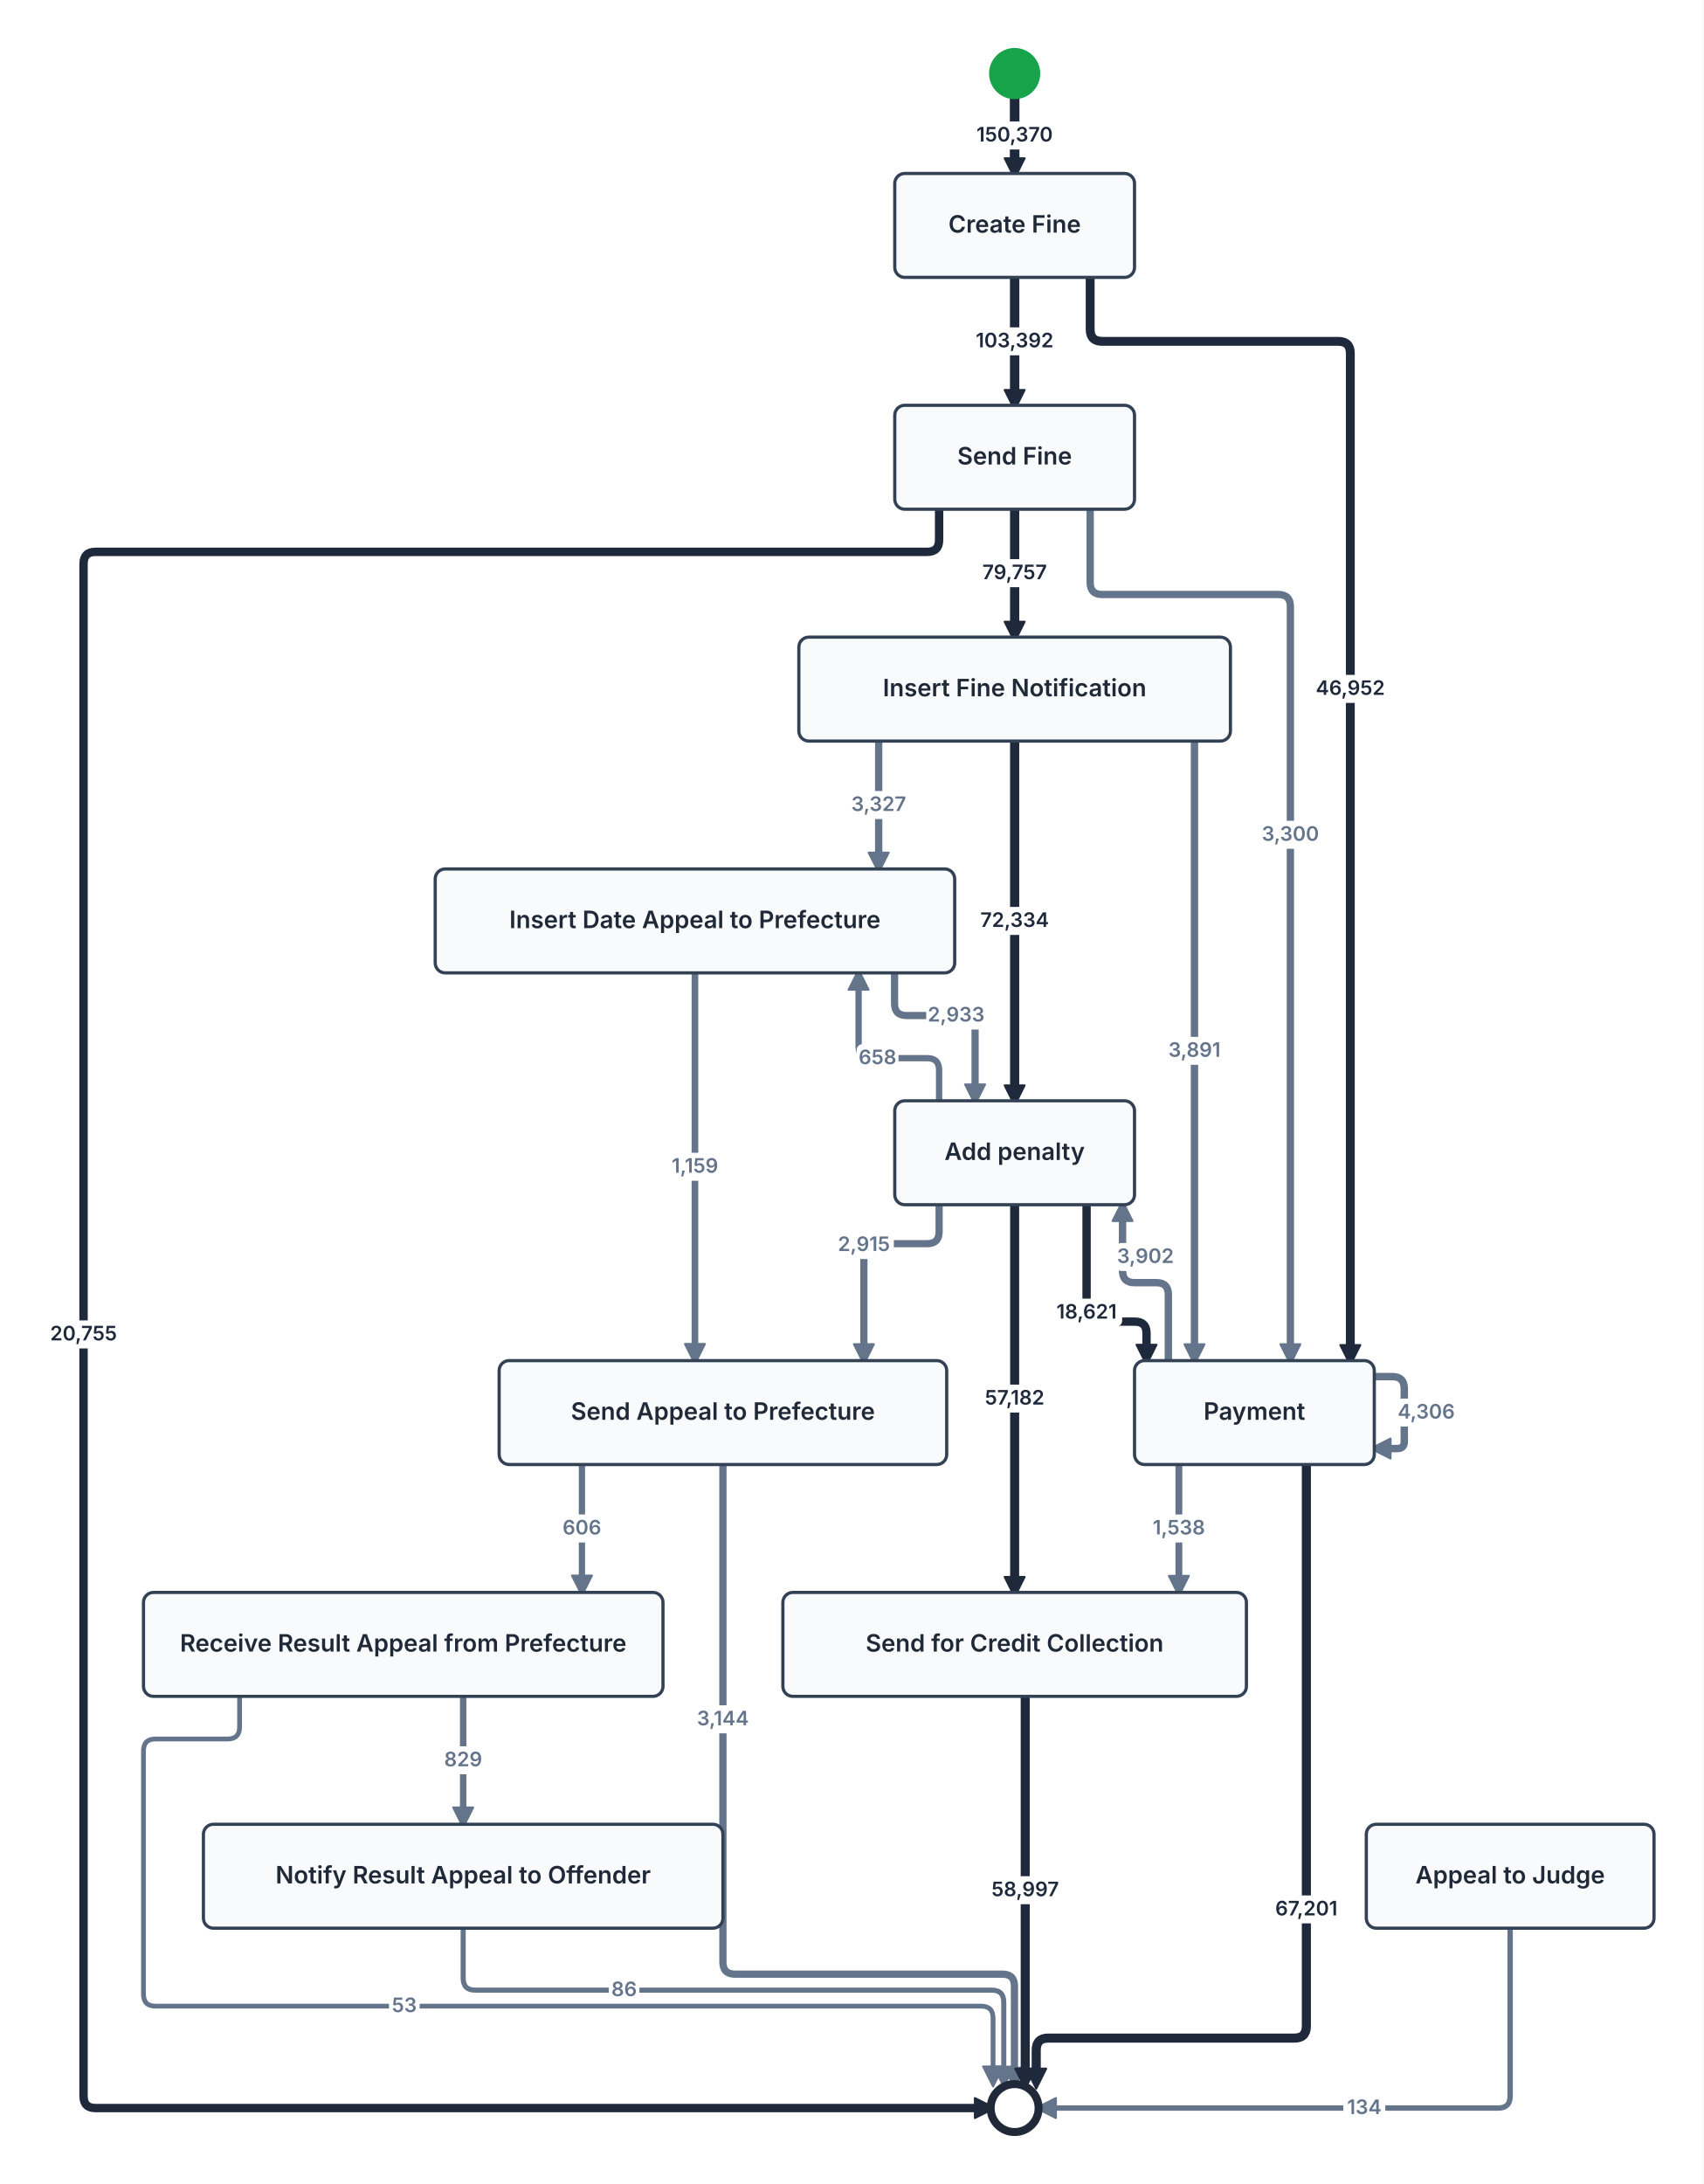
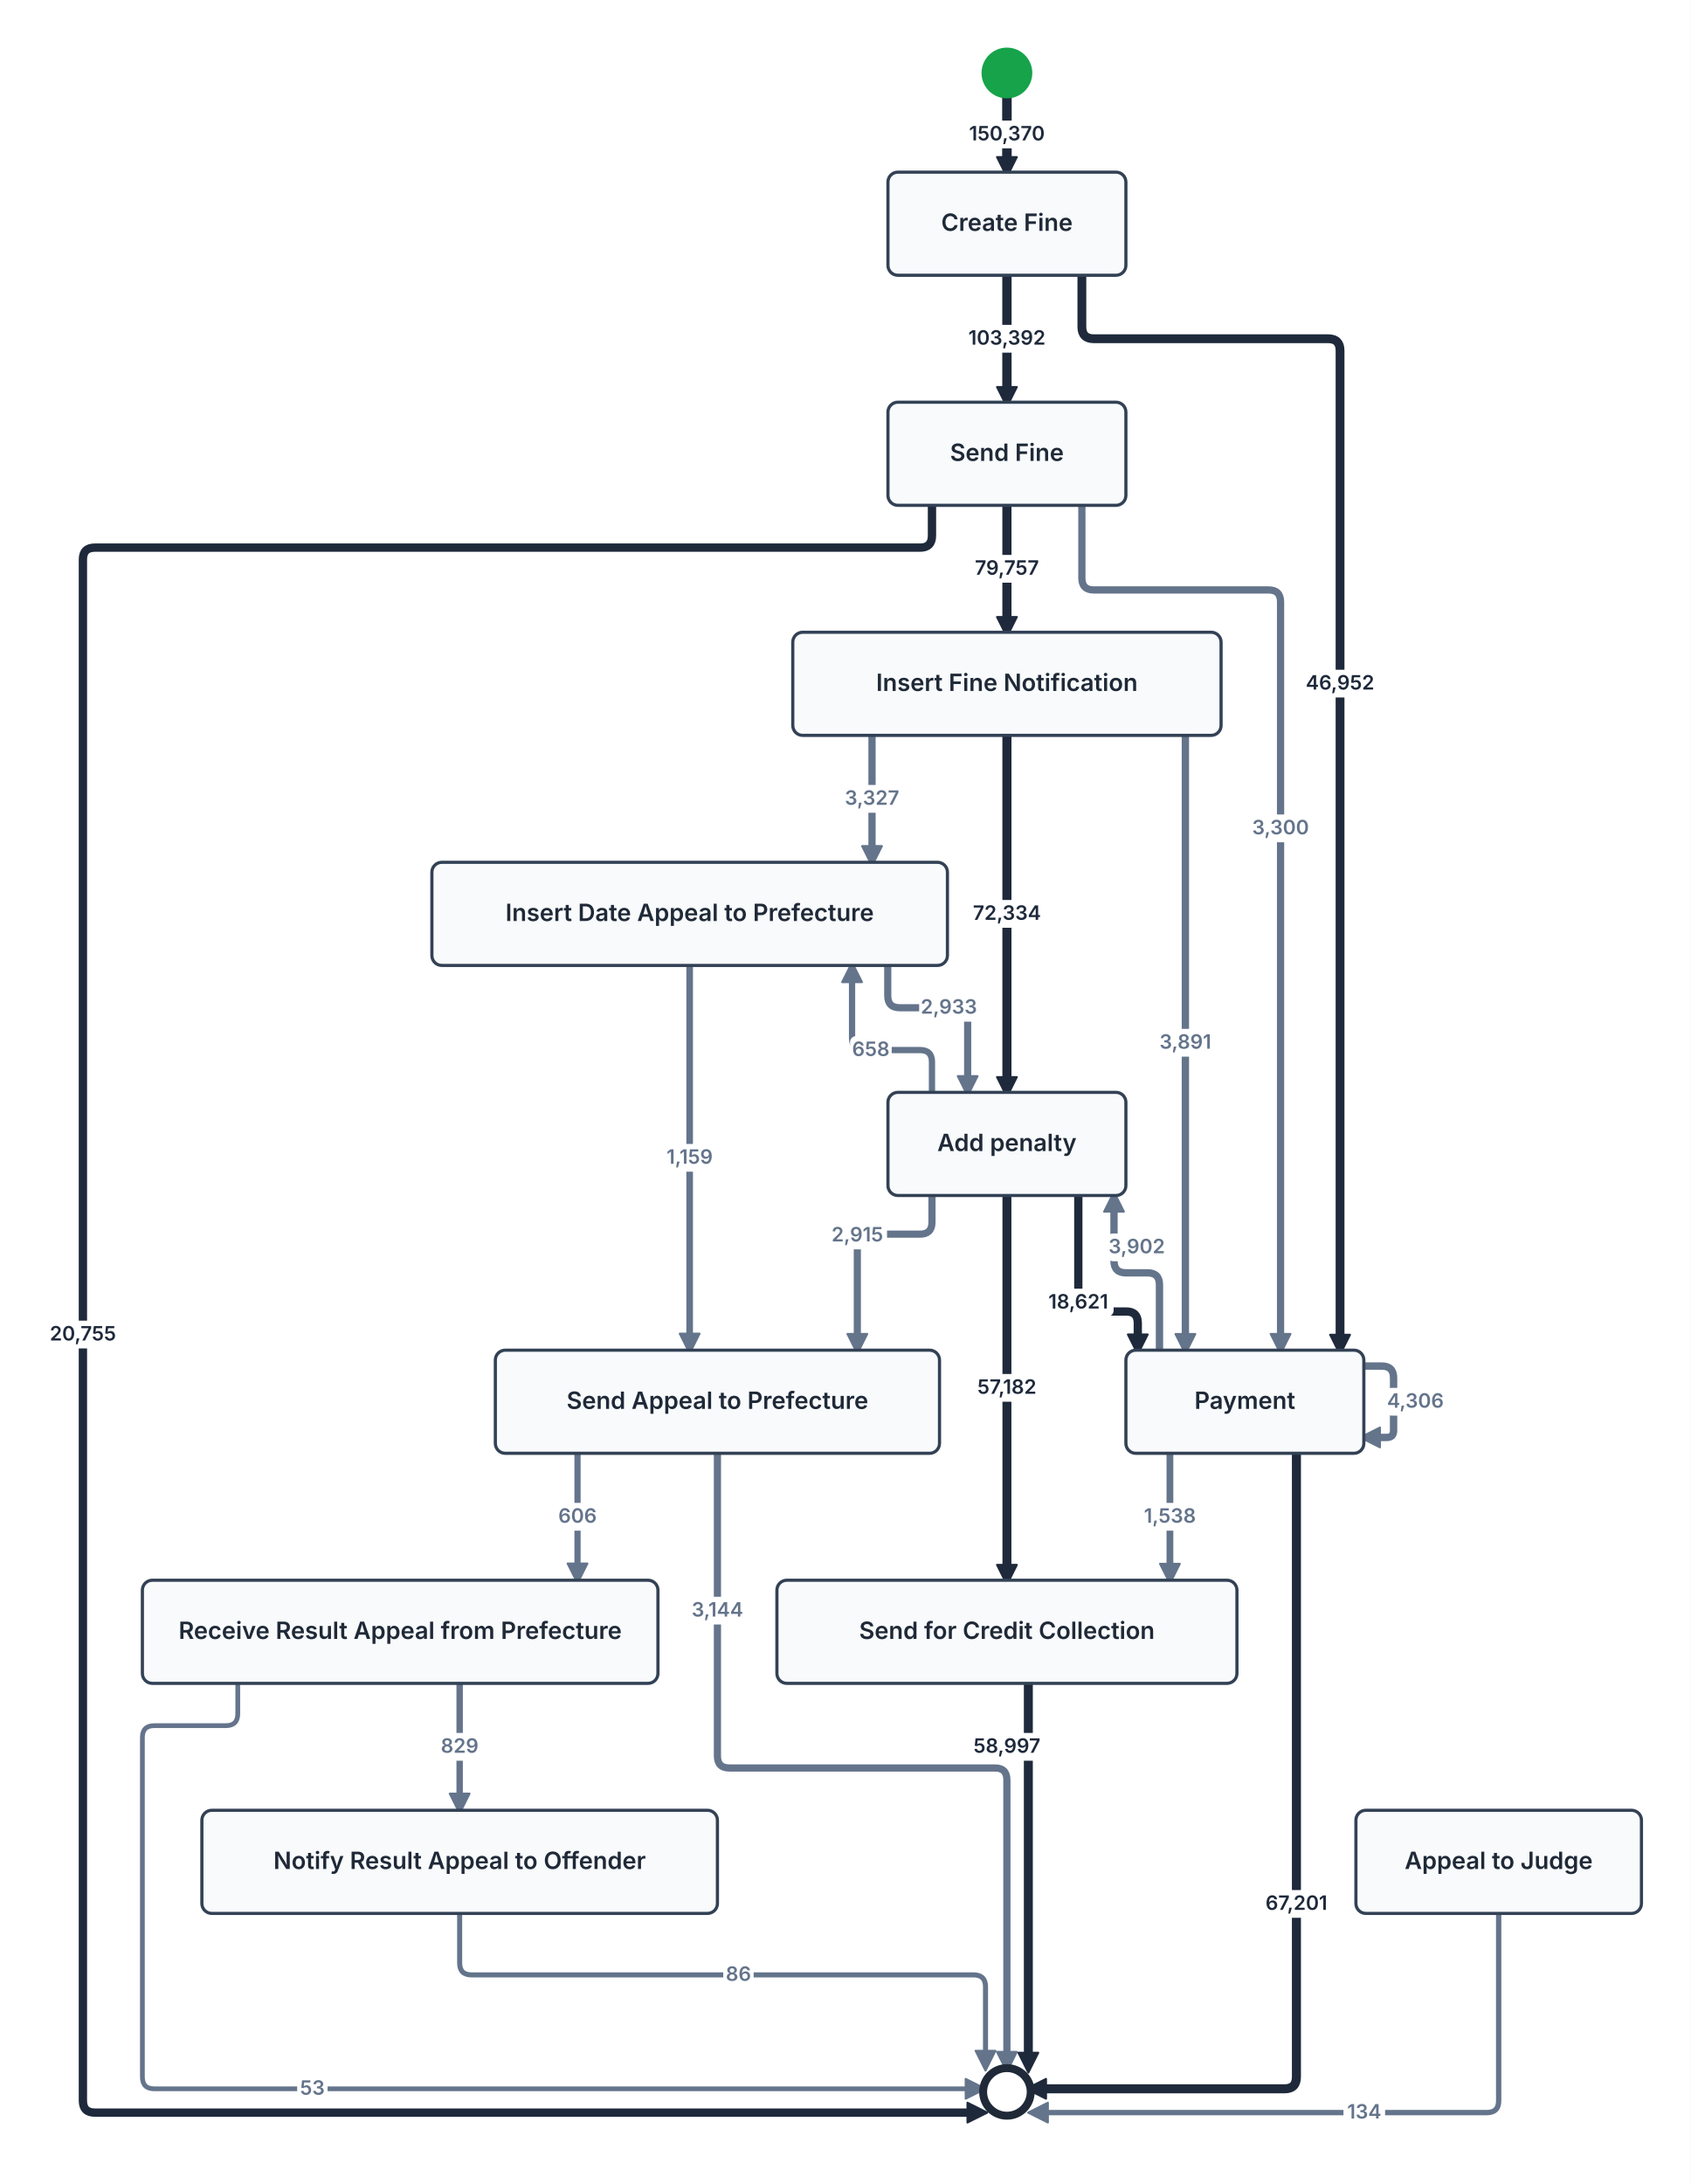
- <svg xmlns="http://www.w3.org/2000/svg" viewBox="-507.81 -24.80 852.61 1092.80" width="852.61" height="1092.80" font-family="Inter, system-ui, -apple-system, sans-serif">
+ <svg xmlns="http://www.w3.org/2000/svg" viewBox="-507.81 -24.80 852.61 1101.24" width="852.61" height="1101.24" font-family="Inter, system-ui, -apple-system, sans-serif">
  <defs>
    <marker id="gl-mk-0" markerWidth="12.00" markerHeight="12.00" viewBox="0 0 12.00 12" orient="auto" refX="1.00" refY="6" markerUnits="userSpaceOnUse">
      <path d="M 1,1 L 11,6 L 1,11 Z" fill="#64748b" stroke="#64748b" stroke-linejoin="round" />
    </marker>
    <marker id="gl-mk-1" markerWidth="12.00" markerHeight="12.00" viewBox="0 0 12.00 12" orient="auto" refX="1.00" refY="6" markerUnits="userSpaceOnUse">
      <path d="M 1,1 L 11,6 L 1,11 Z" fill="#1e293b" stroke="#1e293b" stroke-linejoin="round" />
    </marker>
  </defs>
-   <rect x="-507.81" y="-24.80" width="852.61" height="1092.80" fill="#ffffff" />
+   <rect x="-507.81" y="-24.80" width="852.61" height="1101.24" fill="#ffffff" />
  <g id="edges">
    <path d="M -37.80,526.00 L -37.80,510.67 Q -37.80,504.67 -43.80,504.67 L -72.10,504.67 Q -78.10,504.67 -78.10,498.67 L -78.10,470.42" fill="none" stroke="#64748b" stroke-width="3.16" marker-end="url(#gl-mk-0)" />
    <rect x="-79.11" y="497.67" width="21.00" height="14.00" rx="3.00" fill="#ffffff" />
    <text x="-68.62" y="507.67" text-anchor="middle" font-size="10.00" font-weight="600" fill="#64748b">658</text>
    <path d="M 36.00,578.00 L 36.00,630.50 Q 36.00,636.50 42.00,636.50 L 60.21,636.50 Q 66.00,636.50 66.00,642.29 L 66.00,648.08" fill="none" stroke="#1e293b" stroke-width="4.17" marker-end="url(#gl-mk-1)" />
    <rect x="18.19" y="625.00" width="35.62" height="14.00" rx="3.00" fill="#ffffff" />
    <text x="36.00" y="635.00" text-anchor="middle" font-size="10.00" font-weight="600" fill="#1e293b">18,621</text>
    <path d="M -37.80,578.00 L -37.80,591.50 Q -37.80,597.50 -43.80,597.50 L -69.44,597.50 Q -75.44,597.50 -75.44,603.50 L -75.44,647.80" fill="none" stroke="#64748b" stroke-width="3.61" marker-end="url(#gl-mk-0)" />
    <rect x="-90.42" y="591.18" width="29.96" height="14.00" rx="3.00" fill="#ffffff" />
    <text x="-75.44" y="601.18" text-anchor="middle" font-size="10.00" font-weight="600" fill="#64748b">2,915</text>
    <path d="M 0.00,578.00 L 0.00,764.25" fill="none" stroke="#1e293b" stroke-width="4.51" marker-end="url(#gl-mk-1)" />
    <rect x="-17.81" y="668.00" width="35.62" height="14.00" rx="3.00" fill="#ffffff" />
    <text x="0.00" y="678.00" text-anchor="middle" font-size="10.00" font-weight="600" fill="#1e293b">57,182</text>
    <path d="M 37.80,114.00 L 37.80,140.00 Q 37.80,146.00 43.80,146.00 L 162.00,146.00 Q 168.00,146.00 168.00,152.00 L 168.00,648.22" fill="none" stroke="#1e293b" stroke-width="4.45" marker-end="url(#gl-mk-1)" />
    <rect x="150.19" y="312.90" width="35.62" height="14.00" rx="3.00" fill="#ffffff" />
    <text x="168.00" y="322.90" text-anchor="middle" font-size="10.00" font-weight="600" fill="#1e293b">46,952</text>
    <path d="M 0.00,114.00 L 0.00,170.34" fill="none" stroke="#1e293b" stroke-width="4.69" marker-end="url(#gl-mk-1)" />
    <rect x="-20.64" y="139.00" width="41.29" height="14.00" rx="3.00" fill="#ffffff" />
    <text x="0.00" y="149.00" text-anchor="middle" font-size="10.00" font-weight="600" fill="#1e293b">103,392</text>
    <path d="M -60.10,462.00 L -60.10,477.33 Q -60.10,483.33 -54.10,483.33 L -25.80,483.33 Q -19.80,483.33 -19.80,489.33 L -19.80,517.81" fill="none" stroke="#64748b" stroke-width="3.61" marker-end="url(#gl-mk-0)" />
    <rect x="-44.26" y="476.33" width="29.96" height="14.00" rx="3.00" fill="#ffffff" />
    <text x="-29.28" y="486.33" text-anchor="middle" font-size="10.00" font-weight="600" fill="#64748b">2,933</text>
    <path d="M -160.00,462.00 L -160.00,647.67" fill="none" stroke="#64748b" stroke-width="3.33" marker-end="url(#gl-mk-0)" />
    <rect x="-174.98" y="552.00" width="29.96" height="14.00" rx="3.00" fill="#ffffff" />
    <text x="-160.00" y="562.00" text-anchor="middle" font-size="10.00" font-weight="600" fill="#64748b">1,159</text>
    <path d="M 0.00,346.00 L 0.00,518.29" fill="none" stroke="#1e293b" stroke-width="4.58" marker-end="url(#gl-mk-1)" />
    <rect x="-17.81" y="429.00" width="35.62" height="14.00" rx="3.00" fill="#ffffff" />
    <text x="0.00" y="439.00" text-anchor="middle" font-size="10.00" font-weight="600" fill="#1e293b">72,334</text>
    <path d="M -68.04,346.00 L -68.04,401.82" fill="none" stroke="#64748b" stroke-width="3.65" marker-end="url(#gl-mk-0)" />
    <rect x="-83.02" y="371.00" width="29.96" height="14.00" rx="3.00" fill="#ffffff" />
    <text x="-68.04" y="381.00" text-anchor="middle" font-size="10.00" font-weight="600" fill="#64748b">3,327</text>
    <path d="M 90.00,346.00 L 90.00,647.85" fill="none" stroke="#64748b" stroke-width="3.70" marker-end="url(#gl-mk-0)" />
    <rect x="75.02" y="494.00" width="29.96" height="14.00" rx="3.00" fill="#ffffff" />
    <text x="90.00" y="504.00" text-anchor="middle" font-size="10.00" font-weight="600" fill="#64748b">3,891</text>
    <path d="M 76.93,656.00 L 76.93,623.00 Q 76.93,617.00 70.93,617.00 L 60.00,617.00 Q 54.00,617.00 54.00,611.00 L 54.00,586.15" fill="none" stroke="#64748b" stroke-width="3.70" marker-end="url(#gl-mk-0)" />
    <rect x="50.49" y="597.15" width="29.96" height="14.00" rx="3.00" fill="#ffffff" />
    <text x="65.47" y="607.15" text-anchor="middle" font-size="10.00" font-weight="600" fill="#64748b">3,902</text>
    <path d="M 180.00,664.00 L 189.00,664.00 Q 195.00,664.00 195.00,670.00 L 195.00,696.57 Q 195.00,700.00 191.57,700.00 L 188.14,700.00" fill="none" stroke="#64748b" stroke-width="3.73" marker-end="url(#gl-mk-0)" />
    <rect x="191.02" y="675.00" width="29.96" height="14.00" rx="3.00" fill="#ffffff" />
    <text x="206.00" y="685.00" text-anchor="middle" font-size="10.00" font-weight="600" fill="#64748b">4,306</text>
    <path d="M 82.20,708.00 L 82.20,763.71" fill="none" stroke="#64748b" stroke-width="3.42" marker-end="url(#gl-mk-0)" />
    <rect x="67.22" y="733.00" width="29.96" height="14.00" rx="3.00" fill="#ffffff" />
    <text x="82.20" y="743.00" text-anchor="middle" font-size="10.00" font-weight="600" fill="#64748b">1,538</text>
    <path d="M -276.00,824.00 L -276.00,879.61" fill="none" stroke="#64748b" stroke-width="3.23" marker-end="url(#gl-mk-0)" />
    <rect x="-286.50" y="849.00" width="21.00" height="14.00" rx="3.00" fill="#ffffff" />
    <text x="-276.00" y="859.00" text-anchor="middle" font-size="10.00" font-weight="600" fill="#64748b">829</text>
    <path d="M -216.56,708.00 L -216.56,763.57" fill="none" stroke="#64748b" stroke-width="3.13" marker-end="url(#gl-mk-0)" />
    <rect x="-227.06" y="733.00" width="21.00" height="14.00" rx="3.00" fill="#ffffff" />
    <text x="-216.56" y="743.00" text-anchor="middle" font-size="10.00" font-weight="600" fill="#64748b">606</text>
    <path d="M 0.00,230.00 L 0.00,286.30" fill="none" stroke="#1e293b" stroke-width="4.61" marker-end="url(#gl-mk-1)" />
    <rect x="-17.81" y="255.00" width="35.62" height="14.00" rx="3.00" fill="#ffffff" />
    <text x="0.00" y="265.00" text-anchor="middle" font-size="10.00" font-weight="600" fill="#1e293b">79,757</text>
    <path d="M 37.80,230.00 L 37.80,266.67 Q 37.80,272.67 43.80,272.67 L 132.00,272.67 Q 138.00,272.67 138.00,278.67 L 138.00,647.82" fill="none" stroke="#64748b" stroke-width="3.65" marker-end="url(#gl-mk-0)" />
    <rect x="123.02" y="385.90" width="29.96" height="14.00" rx="3.00" fill="#ffffff" />
    <text x="138.00" y="395.90" text-anchor="middle" font-size="10.00" font-weight="600" fill="#64748b">3,300</text>
    <path d="M 0.00,24.00 L 0.00,54.40" fill="none" stroke="#1e293b" stroke-width="4.80" marker-end="url(#gl-mk-1)" />
    <rect x="-20.64" y="36.00" width="41.29" height="14.00" rx="3.00" fill="#ffffff" />
    <text x="0.00" y="46.00" text-anchor="middle" font-size="10.00" font-weight="600" fill="#1e293b">150,370</text>
-     <path d="M 248.00,940.00 L 248.00,1024.00 Q 248.00,1030.00 242.00,1030.00 L 20.66,1030.00" fill="none" stroke="#64748b" stroke-width="2.68" marker-end="url(#gl-mk-0)" />
-     <rect x="164.50" y="1023.00" width="21.00" height="14.00" rx="3.00" fill="#ffffff" />
-     <text x="175.00" y="1033.00" text-anchor="middle" font-size="10.00" font-weight="600" fill="#64748b">134</text>
-     <path d="M -276.00,940.00 L -276.00,965.00 Q -276.00,971.00 -270.00,971.00 L -11.45,971.00 Q -5.45,971.00 -5.45,977.00 L -5.45,1009.27" fill="none" stroke="#64748b" stroke-width="2.55" marker-end="url(#gl-mk-0)" />
-     <rect x="-203.13" y="964.00" width="15.33" height="14.00" rx="3.00" fill="#ffffff" />
-     <text x="-195.46" y="974.00" text-anchor="middle" font-size="10.00" font-weight="600" fill="#64748b">86</text>
-     <path d="M 146.00,708.00 L 146.00,989.00 Q 146.00,995.00 140.00,995.00 L 16.80,995.00 Q 10.80,995.00 10.80,1001.00 L 10.80,1010.28" fill="none" stroke="#1e293b" stroke-width="4.56" marker-end="url(#gl-mk-1)" />
-     <rect x="128.19" y="923.60" width="35.62" height="14.00" rx="3.00" fill="#ffffff" />
-     <text x="146.00" y="933.60" text-anchor="middle" font-size="10.00" font-weight="600" fill="#1e293b">67,201</text>
-     <path d="M -387.90,824.00 L -387.90,839.33 Q -387.90,845.33 -393.90,845.33 L -430.00,845.33 Q -436.00,845.33 -436.00,851.33 L -436.00,973.00 Q -436.00,979.00 -430.00,979.00 L -16.80,979.00 Q -10.80,979.00 -10.80,985.00 L -10.80,1009.20" fill="none" stroke="#64748b" stroke-width="2.40" marker-end="url(#gl-mk-0)" />
-     <rect x="-313.12" y="972.00" width="15.33" height="14.00" rx="3.00" fill="#ffffff" />
-     <text x="-305.45" y="982.00" text-anchor="middle" font-size="10.00" font-weight="600" fill="#64748b">53</text>
-     <path d="M -146.00,708.00 L -146.00,957.00 Q -146.00,963.00 -140.00,963.00 L -6.09,963.00 Q -0.09,963.00 -0.09,969.00 L -0.09,1009.82" fill="none" stroke="#64748b" stroke-width="3.63" marker-end="url(#gl-mk-0)" />
-     <rect x="-160.98" y="828.50" width="29.96" height="14.00" rx="3.00" fill="#ffffff" />
-     <text x="-146.00" y="838.50" text-anchor="middle" font-size="10.00" font-weight="600" fill="#64748b">3,144</text>
-     <path d="M -37.80,230.00 L -37.80,245.33 Q -37.80,251.33 -43.80,251.33 L -460.00,251.33 Q -466.00,251.33 -466.00,257.33 L -466.00,1024.00 Q -466.00,1030.00 -460.00,1030.00 L -19.90,1030.00" fill="none" stroke="#1e293b" stroke-width="4.20" marker-end="url(#gl-mk-1)" />
-     <rect x="-483.81" y="635.90" width="35.62" height="14.00" rx="3.00" fill="#ffffff" />
-     <text x="-466.00" y="645.90" text-anchor="middle" font-size="10.00" font-weight="600" fill="#1e293b">20,755</text>
-     <path d="M 5.29,824.00 L 5.29,1010.26" fill="none" stroke="#1e293b" stroke-width="4.52" marker-end="url(#gl-mk-1)" />
-     <rect x="-12.52" y="914.00" width="35.62" height="14.00" rx="3.00" fill="#ffffff" />
-     <text x="5.29" y="924.00" text-anchor="middle" font-size="10.00" font-weight="600" fill="#1e293b">58,997</text>
+     <path d="M 248.00,940.00 L 248.00,1034.44 Q 248.00,1040.44 242.00,1040.44 L 20.66,1040.44" fill="none" stroke="#64748b" stroke-width="2.68" marker-end="url(#gl-mk-0)" />
+     <rect x="169.72" y="1033.44" width="21.00" height="14.00" rx="3.00" fill="#ffffff" />
+     <text x="180.22" y="1043.44" text-anchor="middle" font-size="10.00" font-weight="600" fill="#64748b">134</text>
+     <path d="M -276.00,940.00 L -276.00,965.00 Q -276.00,971.00 -270.00,971.00 L -16.80,971.00 Q -10.80,971.00 -10.80,977.00 L -10.80,1009.27" fill="none" stroke="#64748b" stroke-width="2.55" marker-end="url(#gl-mk-0)" />
+     <rect x="-143.06" y="964.00" width="15.33" height="14.00" rx="3.00" fill="#ffffff" />
+     <text x="-135.40" y="974.00" text-anchor="middle" font-size="10.00" font-weight="600" fill="#64748b">86</text>
+     <path d="M 146.00,708.00 L 146.00,1022.44 Q 146.00,1028.44 140.00,1028.44 L 19.72,1028.44" fill="none" stroke="#1e293b" stroke-width="4.56" marker-end="url(#gl-mk-1)" />
+     <rect x="128.19" y="928.22" width="35.62" height="14.00" rx="3.00" fill="#ffffff" />
+     <text x="146.00" y="938.22" text-anchor="middle" font-size="10.00" font-weight="600" fill="#1e293b">67,201</text>
+     <path d="M -387.90,824.00 L -387.90,839.33 Q -387.90,845.33 -393.90,845.33 L -430.00,845.33 Q -436.00,845.33 -436.00,851.33 L -436.00,1022.44 Q -436.00,1028.44 -430.00,1028.44 L -20.80,1028.44" fill="none" stroke="#64748b" stroke-width="2.40" marker-end="url(#gl-mk-0)" />
+     <rect x="-357.94" y="1021.44" width="15.33" height="14.00" rx="3.00" fill="#ffffff" />
+     <text x="-350.27" y="1031.44" text-anchor="middle" font-size="10.00" font-weight="600" fill="#64748b">53</text>
+     <path d="M -146.00,708.00 L -146.00,860.67 Q -146.00,866.67 -140.00,866.67 L -6.02,866.67 Q -0.02,866.67 -0.02,872.67 L -0.02,1009.82" fill="none" stroke="#64748b" stroke-width="3.63" marker-end="url(#gl-mk-0)" />
+     <rect x="-160.98" y="780.33" width="29.96" height="14.00" rx="3.00" fill="#ffffff" />
+     <text x="-146.00" y="790.33" text-anchor="middle" font-size="10.00" font-weight="600" fill="#64748b">3,144</text>
+     <path d="M -37.80,230.00 L -37.80,245.33 Q -37.80,251.33 -43.80,251.33 L -460.00,251.33 Q -466.00,251.33 -466.00,257.33 L -466.00,1034.44 Q -466.00,1040.44 -460.00,1040.44 L -19.90,1040.44" fill="none" stroke="#1e293b" stroke-width="4.20" marker-end="url(#gl-mk-1)" />
+     <rect x="-483.81" y="641.12" width="35.62" height="14.00" rx="3.00" fill="#ffffff" />
+     <text x="-466.00" y="651.12" text-anchor="middle" font-size="10.00" font-weight="600" fill="#1e293b">20,755</text>
+     <path d="M 10.80,824.00 L 10.80,1010.26" fill="none" stroke="#1e293b" stroke-width="4.52" marker-end="url(#gl-mk-1)" />
+     <rect x="-17.81" y="849.00" width="35.62" height="14.00" rx="3.00" fill="#ffffff" />
+     <text x="0.00" y="859.00" text-anchor="middle" font-size="10.00" font-weight="600" fill="#1e293b">58,997</text>
  </g>
  <g id="nodes">
    <circle cx="0.00" cy="12.00" r="12.00" fill="#16a34a" stroke="#16a34a" stroke-width="1.60" />
    <circle cx="0.00" cy="1030.00" r="12.00" fill="#ffffff" stroke="#1f2937" stroke-width="4.00" />
    <rect x="-60.00" y="526.00" width="120.00" height="52.00" rx="5.00" fill="#f8fafc" stroke="#334155" stroke-width="1.60" />
    <text x="0.00" y="555.60" text-anchor="middle" font-size="12.00" font-weight="600" fill="#1f2937">Add penalty</text>
    <rect x="176.00" y="888.00" width="144.00" height="52.00" rx="5.00" fill="#f8fafc" stroke="#334155" stroke-width="1.60" />
    <text x="248.00" y="917.60" text-anchor="middle" font-size="12.00" font-weight="600" fill="#1f2937">Appeal to Judge</text>
    <rect x="-60.00" y="62.00" width="120.00" height="52.00" rx="5.00" fill="#f8fafc" stroke="#334155" stroke-width="1.60" />
    <text x="0.00" y="91.60" text-anchor="middle" font-size="12.00" font-weight="600" fill="#1f2937">Create Fine</text>
    <rect x="-290.00" y="410.00" width="260.00" height="52.00" rx="5.00" fill="#f8fafc" stroke="#334155" stroke-width="1.60" />
    <text x="-160.00" y="439.60" text-anchor="middle" font-size="12.00" font-weight="600" fill="#1f2937">Insert Date Appeal to Prefecture</text>
    <rect x="-108.00" y="294.00" width="216.00" height="52.00" rx="5.00" fill="#f8fafc" stroke="#334155" stroke-width="1.60" />
    <text x="0.00" y="323.60" text-anchor="middle" font-size="12.00" font-weight="600" fill="#1f2937">Insert Fine Notification</text>
    <rect x="-406.00" y="888.00" width="260.00" height="52.00" rx="5.00" fill="#f8fafc" stroke="#334155" stroke-width="1.60" />
    <text x="-276.00" y="917.60" text-anchor="middle" font-size="12.00" font-weight="600" fill="#1f2937">Notify Result Appeal to Offender</text>
    <rect x="60.00" y="656.00" width="120.00" height="52.00" rx="5.00" fill="#f8fafc" stroke="#334155" stroke-width="1.60" />
    <text x="120.00" y="685.60" text-anchor="middle" font-size="12.00" font-weight="600" fill="#1f2937">Payment</text>
    <rect x="-436.00" y="772.00" width="260.00" height="52.00" rx="5.00" fill="#f8fafc" stroke="#334155" stroke-width="1.60" />
    <text x="-306.00" y="801.60" text-anchor="middle" font-size="12.00" font-weight="600" fill="#1f2937">Receive Result Appeal from Prefecture</text>
    <rect x="-258.00" y="656.00" width="224.00" height="52.00" rx="5.00" fill="#f8fafc" stroke="#334155" stroke-width="1.60" />
    <text x="-146.00" y="685.60" text-anchor="middle" font-size="12.00" font-weight="600" fill="#1f2937">Send Appeal to Prefecture</text>
    <rect x="-60.00" y="178.00" width="120.00" height="52.00" rx="5.00" fill="#f8fafc" stroke="#334155" stroke-width="1.60" />
    <text x="0.00" y="207.60" text-anchor="middle" font-size="12.00" font-weight="600" fill="#1f2937">Send Fine</text>
    <rect x="-116.00" y="772.00" width="232.00" height="52.00" rx="5.00" fill="#f8fafc" stroke="#334155" stroke-width="1.60" />
    <text x="0.00" y="801.60" text-anchor="middle" font-size="12.00" font-weight="600" fill="#1f2937">Send for Credit Collection</text>
  </g>
</svg>
